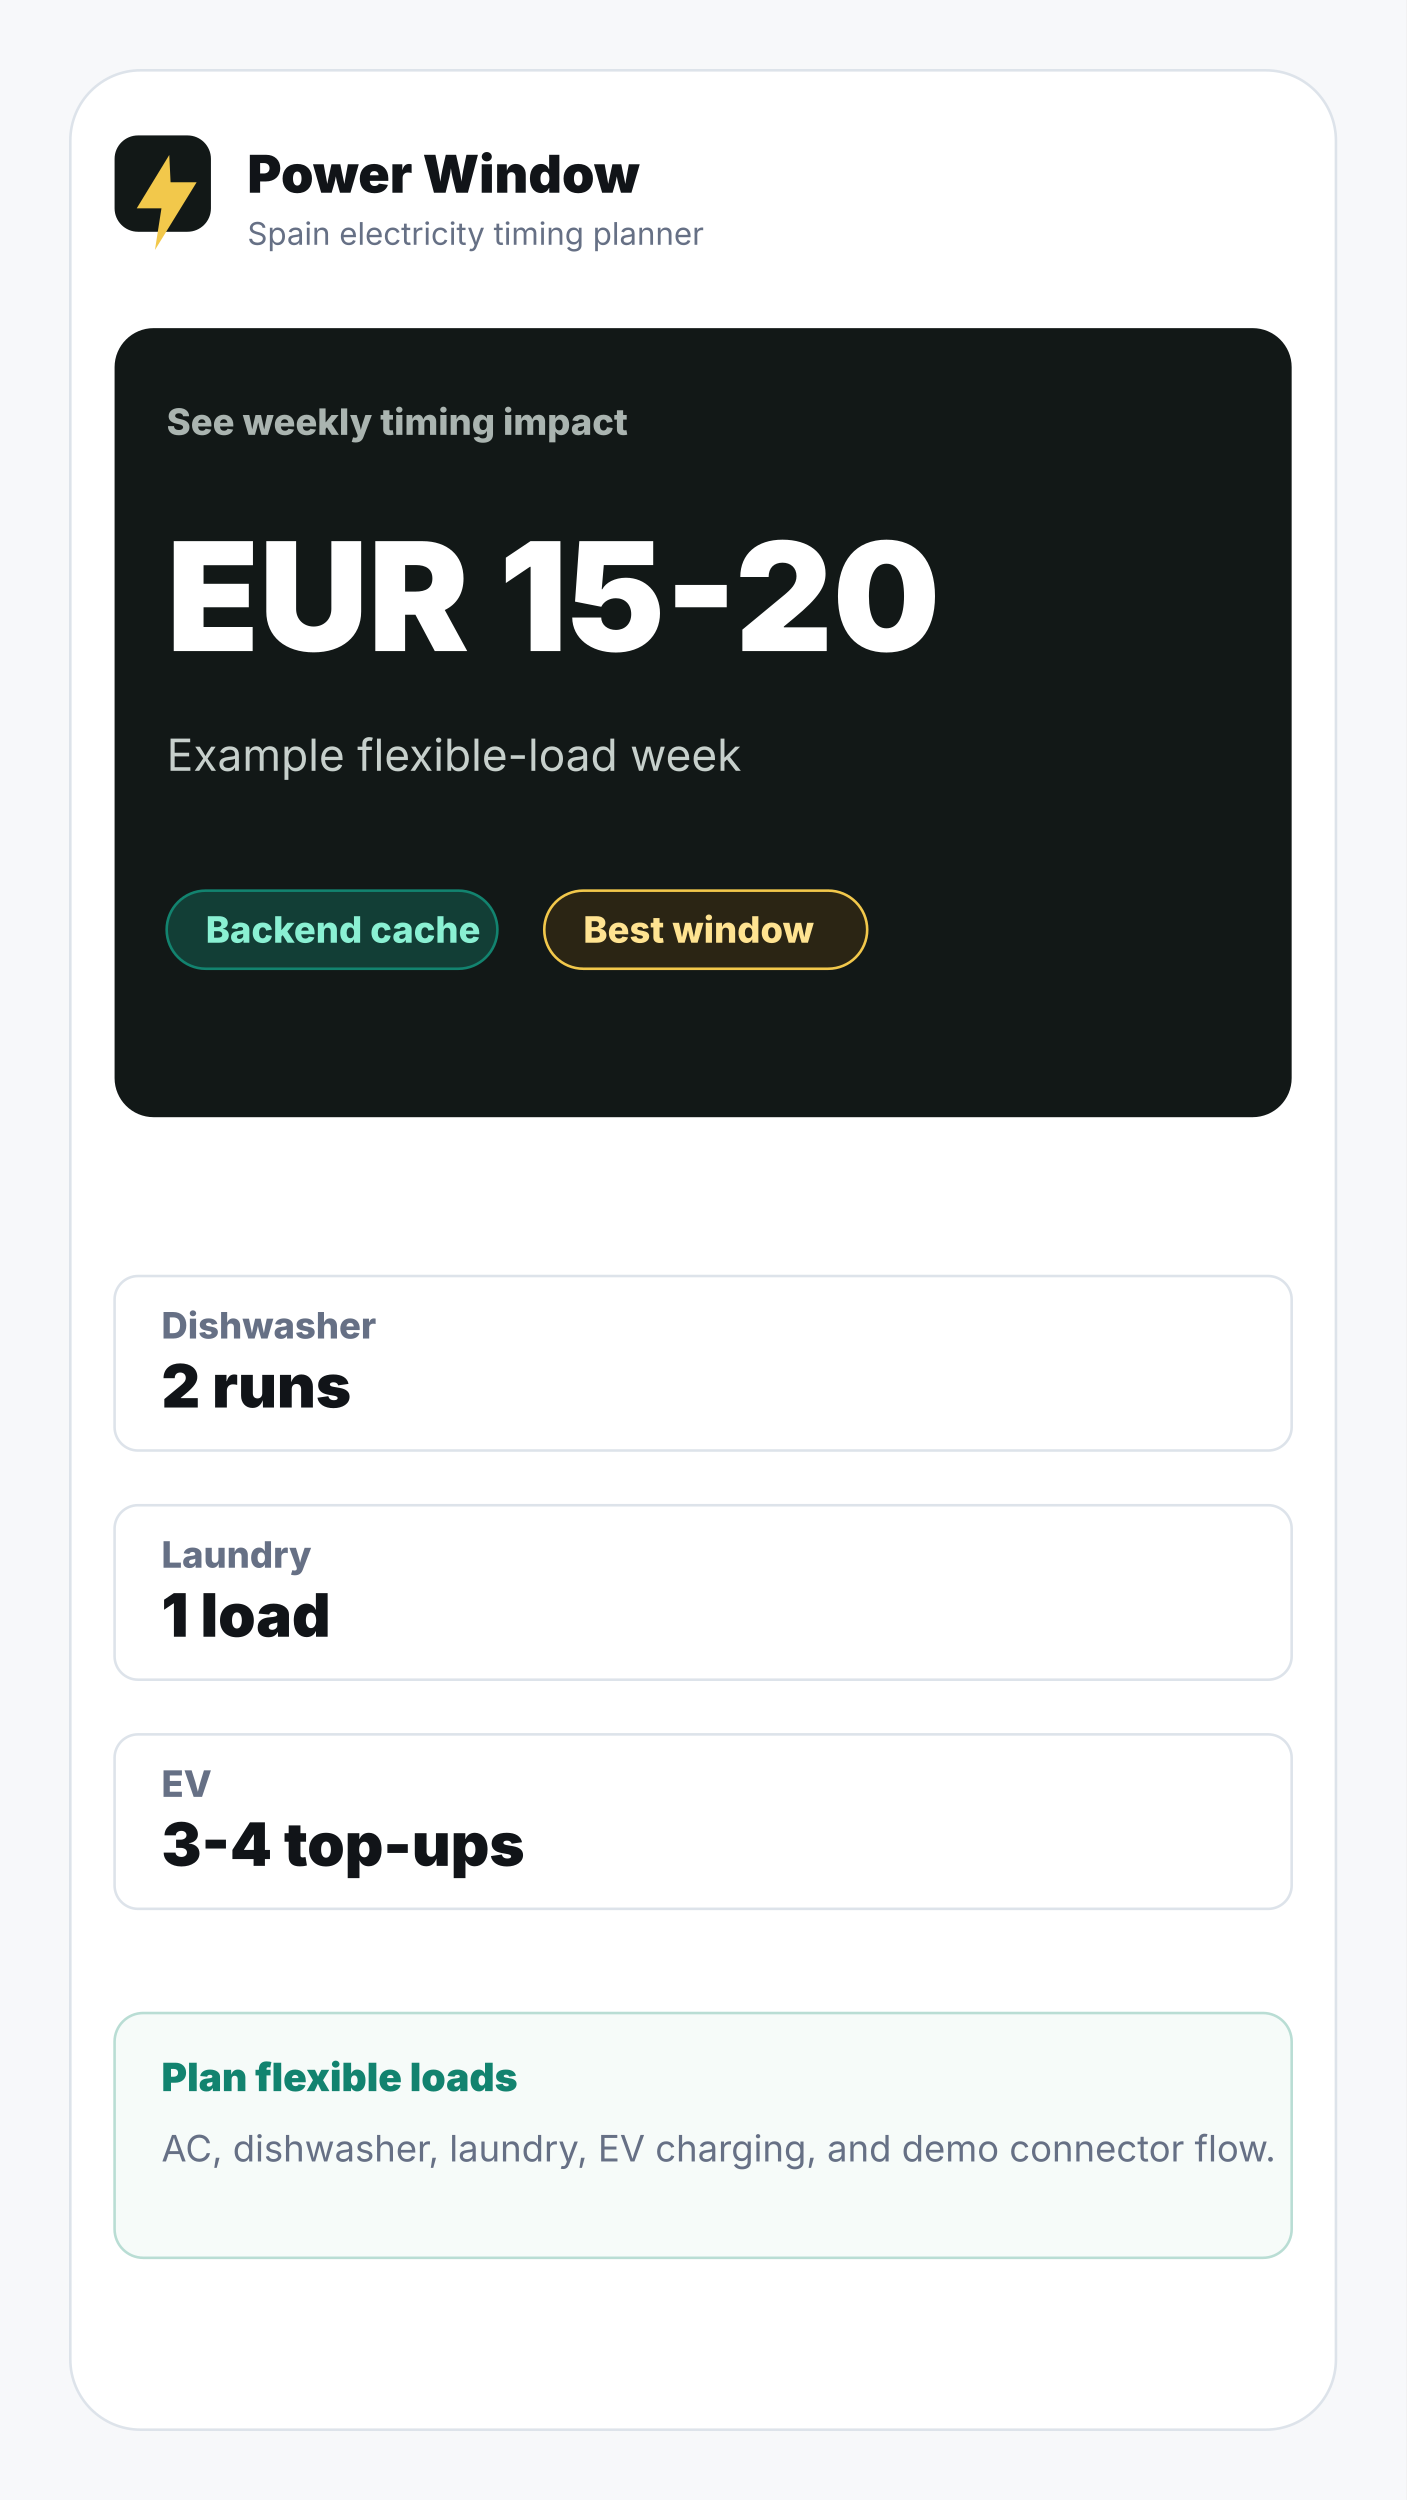
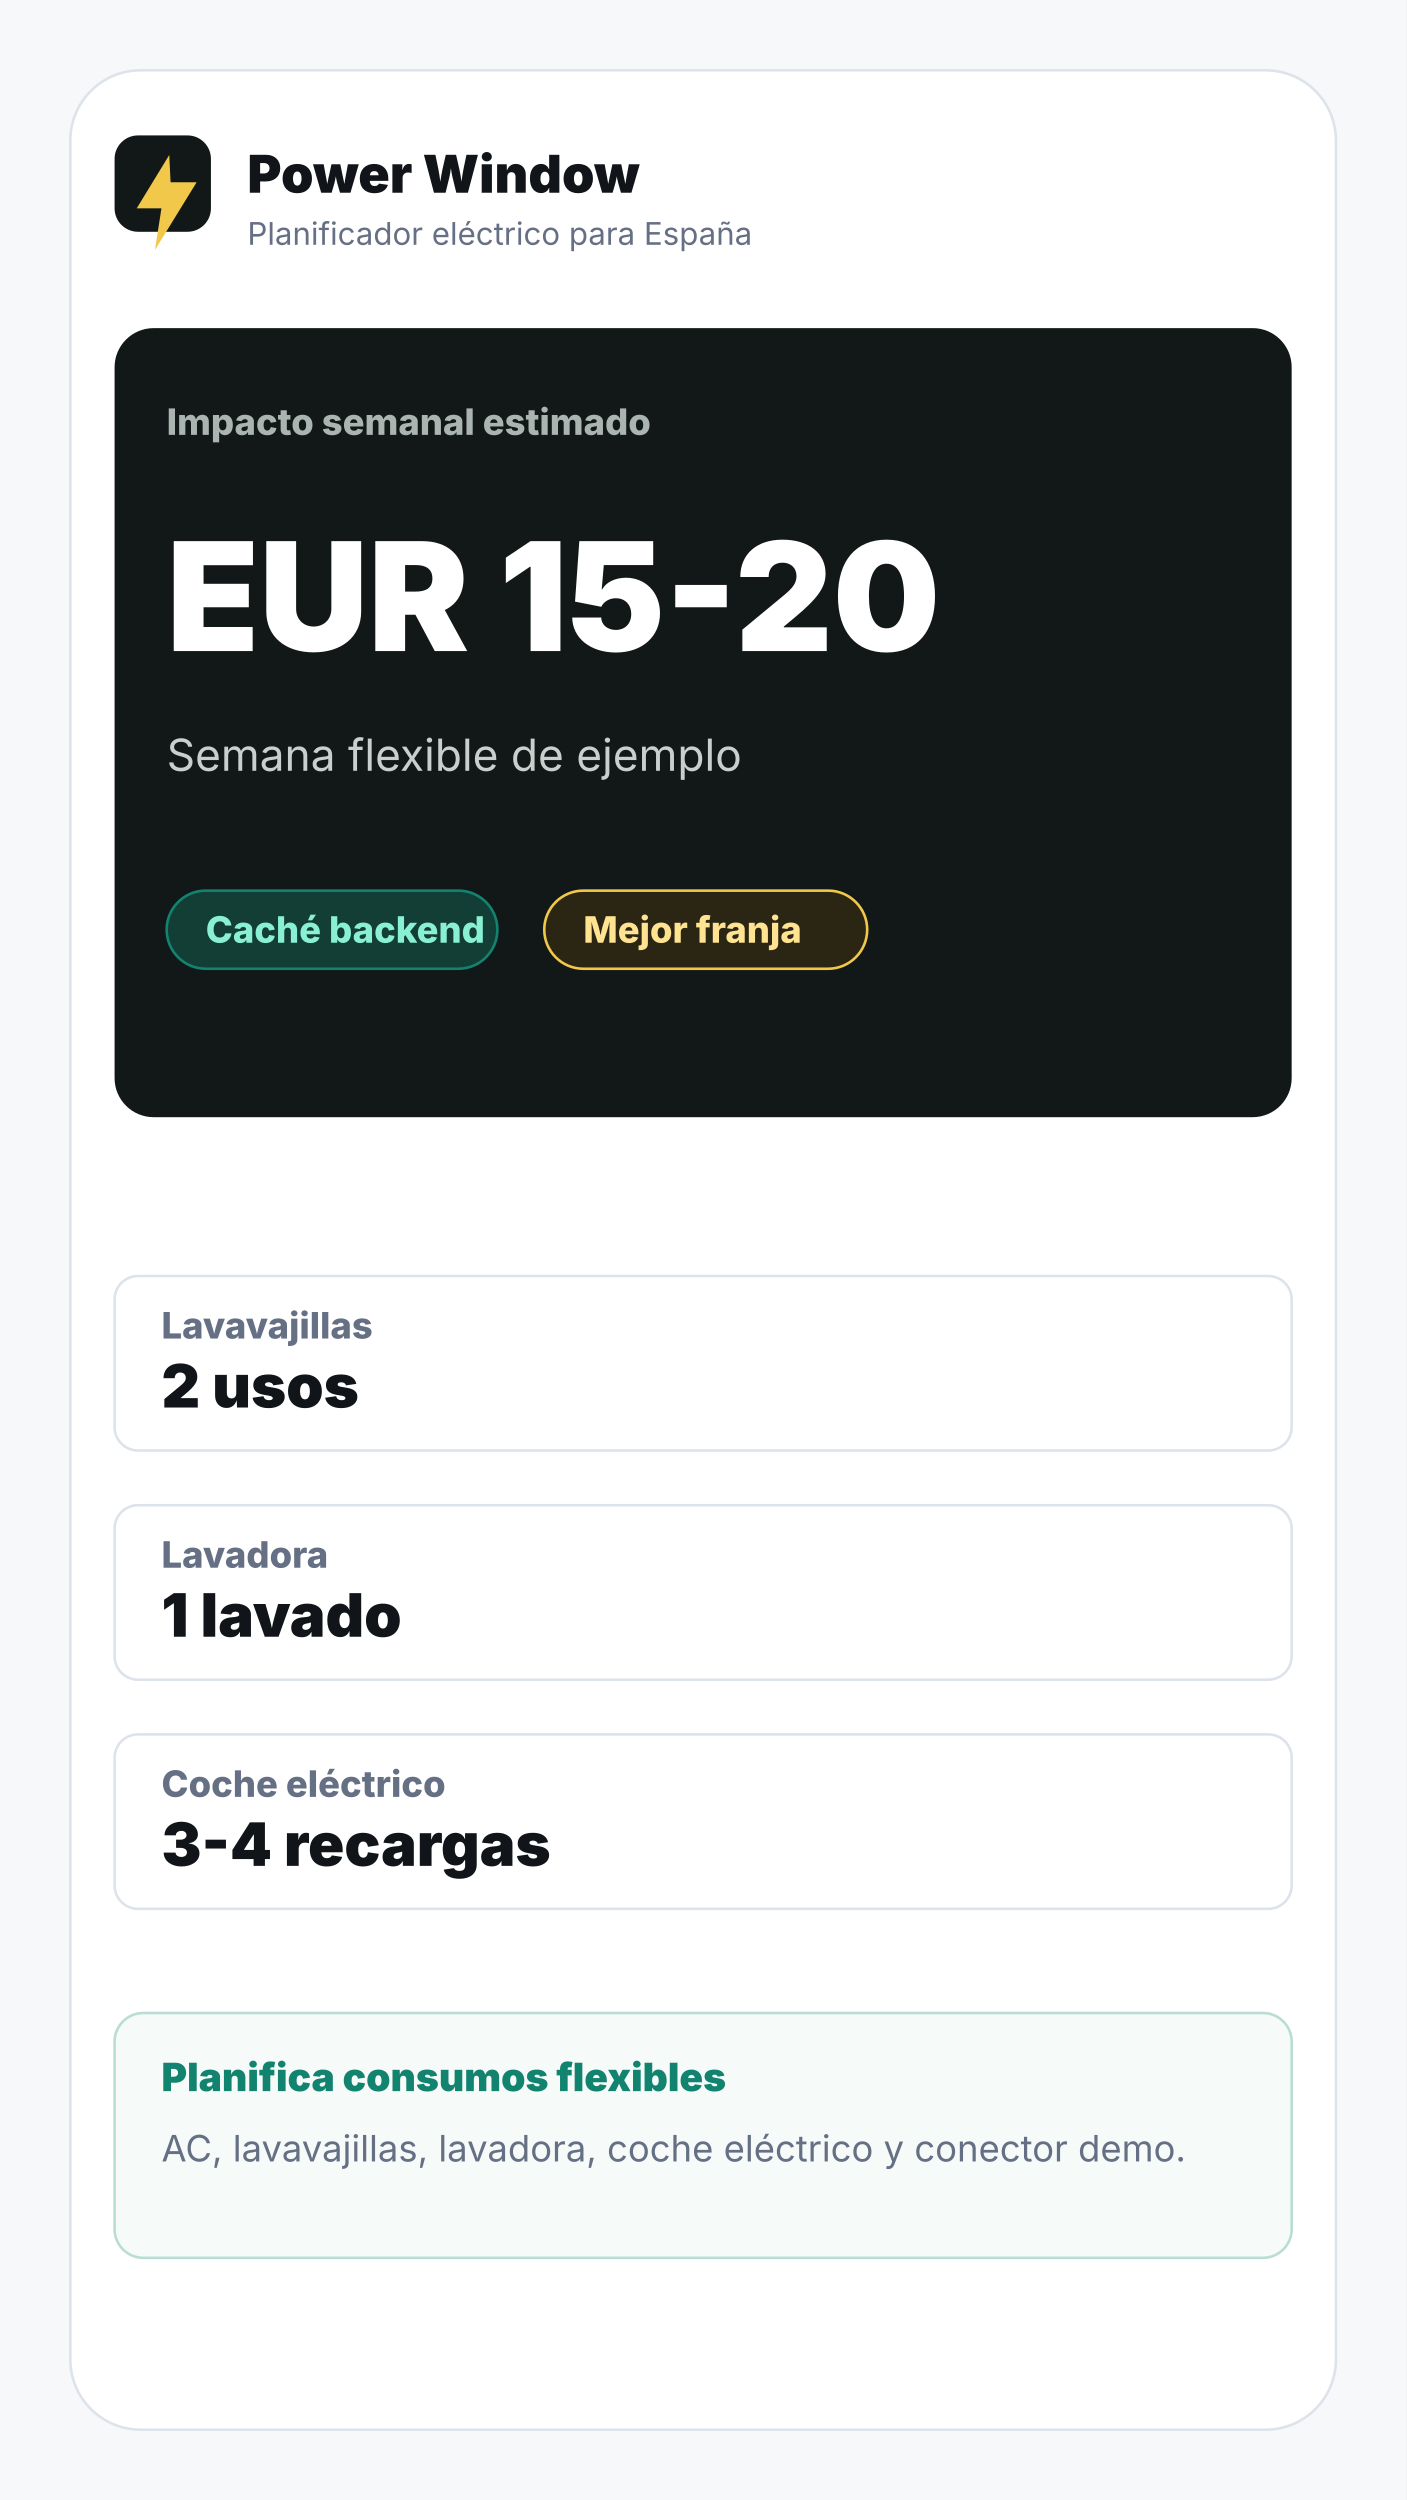
<svg xmlns="http://www.w3.org/2000/svg" width="1080" height="1920" viewBox="0 0 1080 1920">
  <rect width="1080" height="1920" fill="#f7f8fa" />
  <rect x="54" y="54" width="972" height="1812" rx="54" fill="#ffffff" stroke="#dde3ea" stroke-width="2" />
  <rect x="88" y="104" width="74" height="74" rx="18" fill="#121817" />
  <path d="M130 119 105 160h19l-5 32 32-52h-20z" fill="#f2c84b" />
  <text x="190" y="148" fill="#111418" font-size="40" font-family="Inter, Arial, sans-serif" font-weight="900">Power Window</text>
-   <text x="190" y="188" fill="#667085" font-size="24" font-family="Inter, Arial, sans-serif">Spain electricity timing planner</text>
+   <text x="190" y="188" fill="#667085" font-size="24" font-family="Inter, Arial, sans-serif">Planificador eléctrico para España</text>
  <rect x="88" y="252" width="904" height="606" rx="30" fill="#121817" />
-   <text x="128" y="334" fill="#aab4b0" font-size="28" font-family="Inter, Arial, sans-serif" font-weight="800">See weekly timing impact</text>
+   <text x="128" y="334" fill="#aab4b0" font-size="28" font-family="Inter, Arial, sans-serif" font-weight="800">Impacto semanal estimado</text>
  <text x="128" y="500" fill="#ffffff" font-size="116" font-family="Inter, Arial, sans-serif" font-weight="900">EUR 15-20</text>
-   <text x="128" y="592" fill="#c7d0cc" font-size="34" font-family="Inter, Arial, sans-serif">Example flexible-load week</text>
+   <text x="128" y="592" fill="#c7d0cc" font-size="34" font-family="Inter, Arial, sans-serif">Semana flexible de ejemplo</text>
  <rect x="128" y="684" width="254" height="60" rx="30" fill="#123e36" stroke="#12836f" stroke-width="2" />
-   <text x="158" y="724" fill="#8af0d3" font-size="28" font-family="Inter, Arial, sans-serif" font-weight="800">Backend cache</text>
+   <text x="158" y="724" fill="#8af0d3" font-size="28" font-family="Inter, Arial, sans-serif" font-weight="800">Caché backend</text>
  <rect x="418" y="684" width="248" height="60" rx="30" fill="#2b2514" stroke="#f2c84b" stroke-width="2" />
-   <text x="448" y="724" fill="#ffe391" font-size="28" font-family="Inter, Arial, sans-serif" font-weight="800">Best window</text>
+   <text x="448" y="724" fill="#ffe391" font-size="28" font-family="Inter, Arial, sans-serif" font-weight="800">Mejor franja</text>
  <rect x="88" y="980" width="904" height="134" rx="18" fill="#ffffff" stroke="#dde3ea" stroke-width="2" />
-   <text x="124" y="1028" fill="#667085" font-size="28" font-family="Inter, Arial, sans-serif" font-weight="800">Dishwasher</text>
-   <text x="124" y="1081" fill="#111418" font-size="46" font-family="Inter, Arial, sans-serif" font-weight="900">2 runs</text>
+   <text x="124" y="1028" fill="#667085" font-size="28" font-family="Inter, Arial, sans-serif" font-weight="800">Lavavajillas</text>
+   <text x="124" y="1081" fill="#111418" font-size="46" font-family="Inter, Arial, sans-serif" font-weight="900">2 usos</text>
  <rect x="88" y="1156" width="904" height="134" rx="18" fill="#ffffff" stroke="#dde3ea" stroke-width="2" />
-   <text x="124" y="1204" fill="#667085" font-size="28" font-family="Inter, Arial, sans-serif" font-weight="800">Laundry</text>
-   <text x="124" y="1257" fill="#111418" font-size="46" font-family="Inter, Arial, sans-serif" font-weight="900">1 load</text>
+   <text x="124" y="1204" fill="#667085" font-size="28" font-family="Inter, Arial, sans-serif" font-weight="800">Lavadora</text>
+   <text x="124" y="1257" fill="#111418" font-size="46" font-family="Inter, Arial, sans-serif" font-weight="900">1 lavado</text>
  <rect x="88" y="1332" width="904" height="134" rx="18" fill="#ffffff" stroke="#dde3ea" stroke-width="2" />
-   <text x="124" y="1380" fill="#667085" font-size="28" font-family="Inter, Arial, sans-serif" font-weight="800">EV</text>
-   <text x="124" y="1433" fill="#111418" font-size="46" font-family="Inter, Arial, sans-serif" font-weight="900">3-4 top-ups</text>
+   <text x="124" y="1380" fill="#667085" font-size="28" font-family="Inter, Arial, sans-serif" font-weight="800">Coche eléctrico</text>
+   <text x="124" y="1433" fill="#111418" font-size="46" font-family="Inter, Arial, sans-serif" font-weight="900">3-4 recargas</text>
  <rect x="88" y="1546" width="904" height="188" rx="22" fill="#f6fbf9" stroke="#b9ddd4" stroke-width="2" />
-   <text x="124" y="1606" fill="#12836f" font-size="30" font-family="Inter, Arial, sans-serif" font-weight="900">Plan flexible loads</text>
-   <text x="124" y="1660" fill="#667085" font-size="28" font-family="Inter, Arial, sans-serif">AC, dishwasher, laundry, EV charging, and demo connector flow.</text>
+   <text x="124" y="1606" fill="#12836f" font-size="30" font-family="Inter, Arial, sans-serif" font-weight="900">Planifica consumos flexibles</text>
+   <text x="124" y="1660" fill="#667085" font-size="28" font-family="Inter, Arial, sans-serif">AC, lavavajillas, lavadora, coche eléctrico y conector demo.</text>
</svg>
